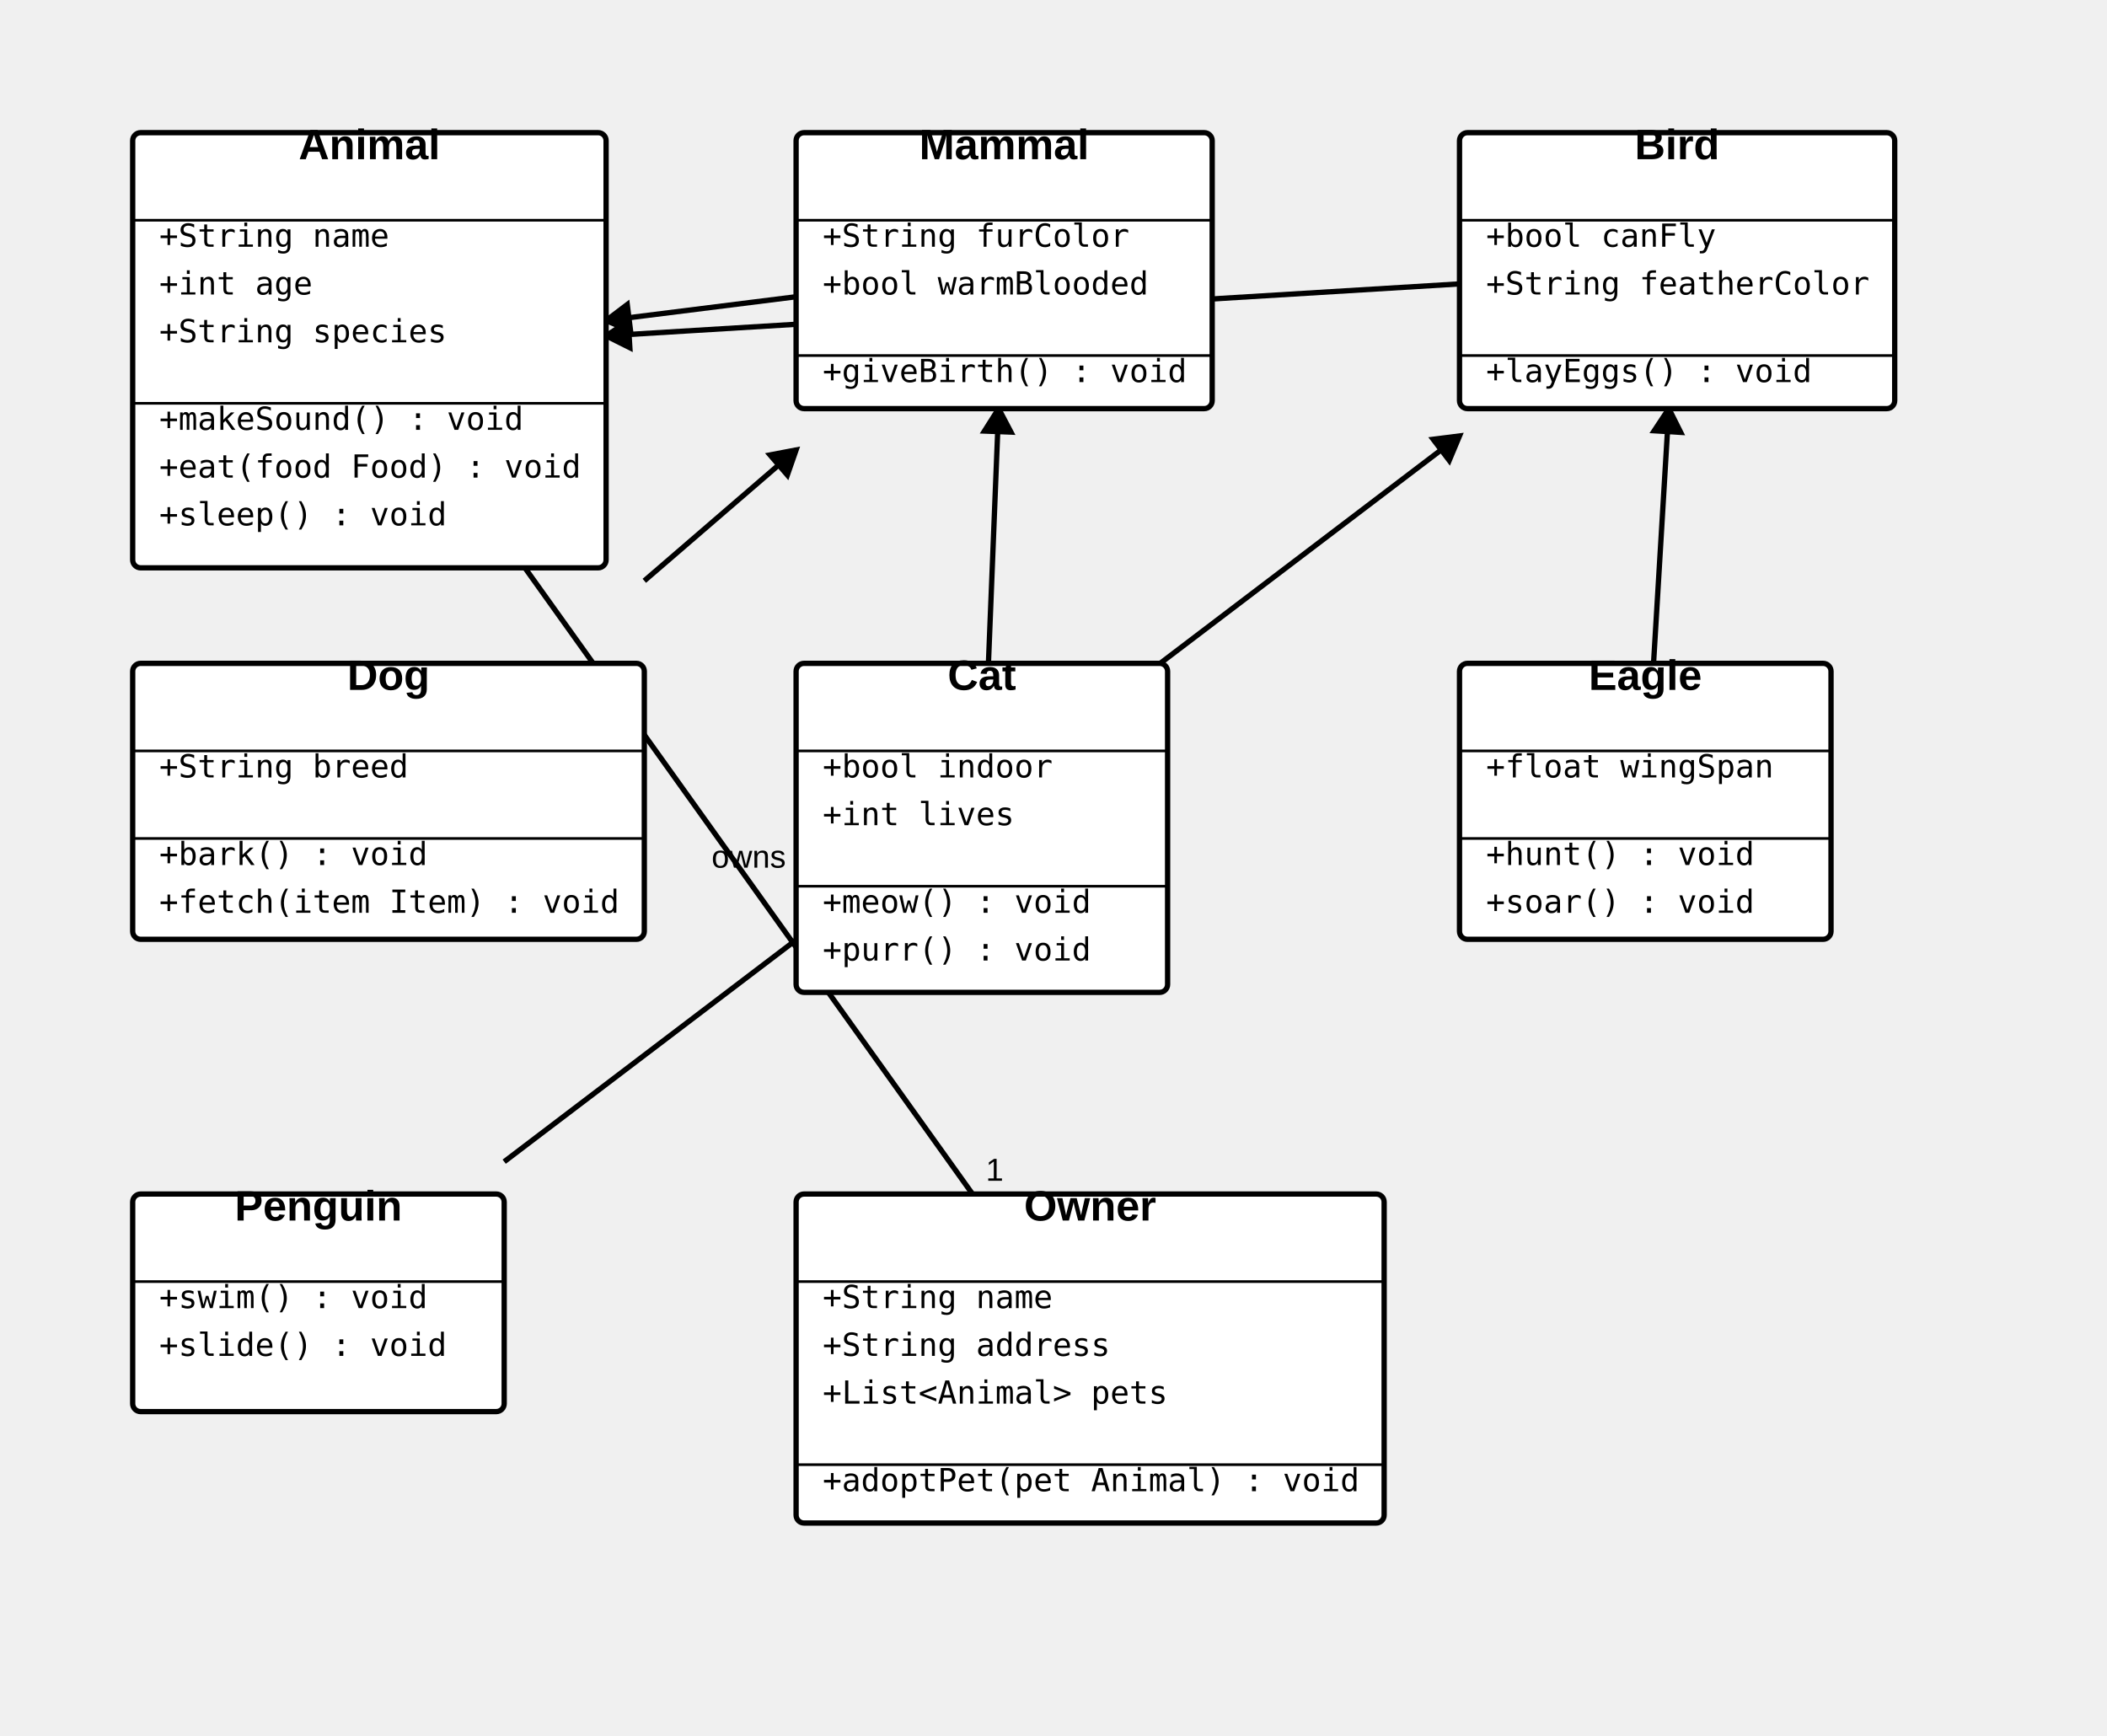
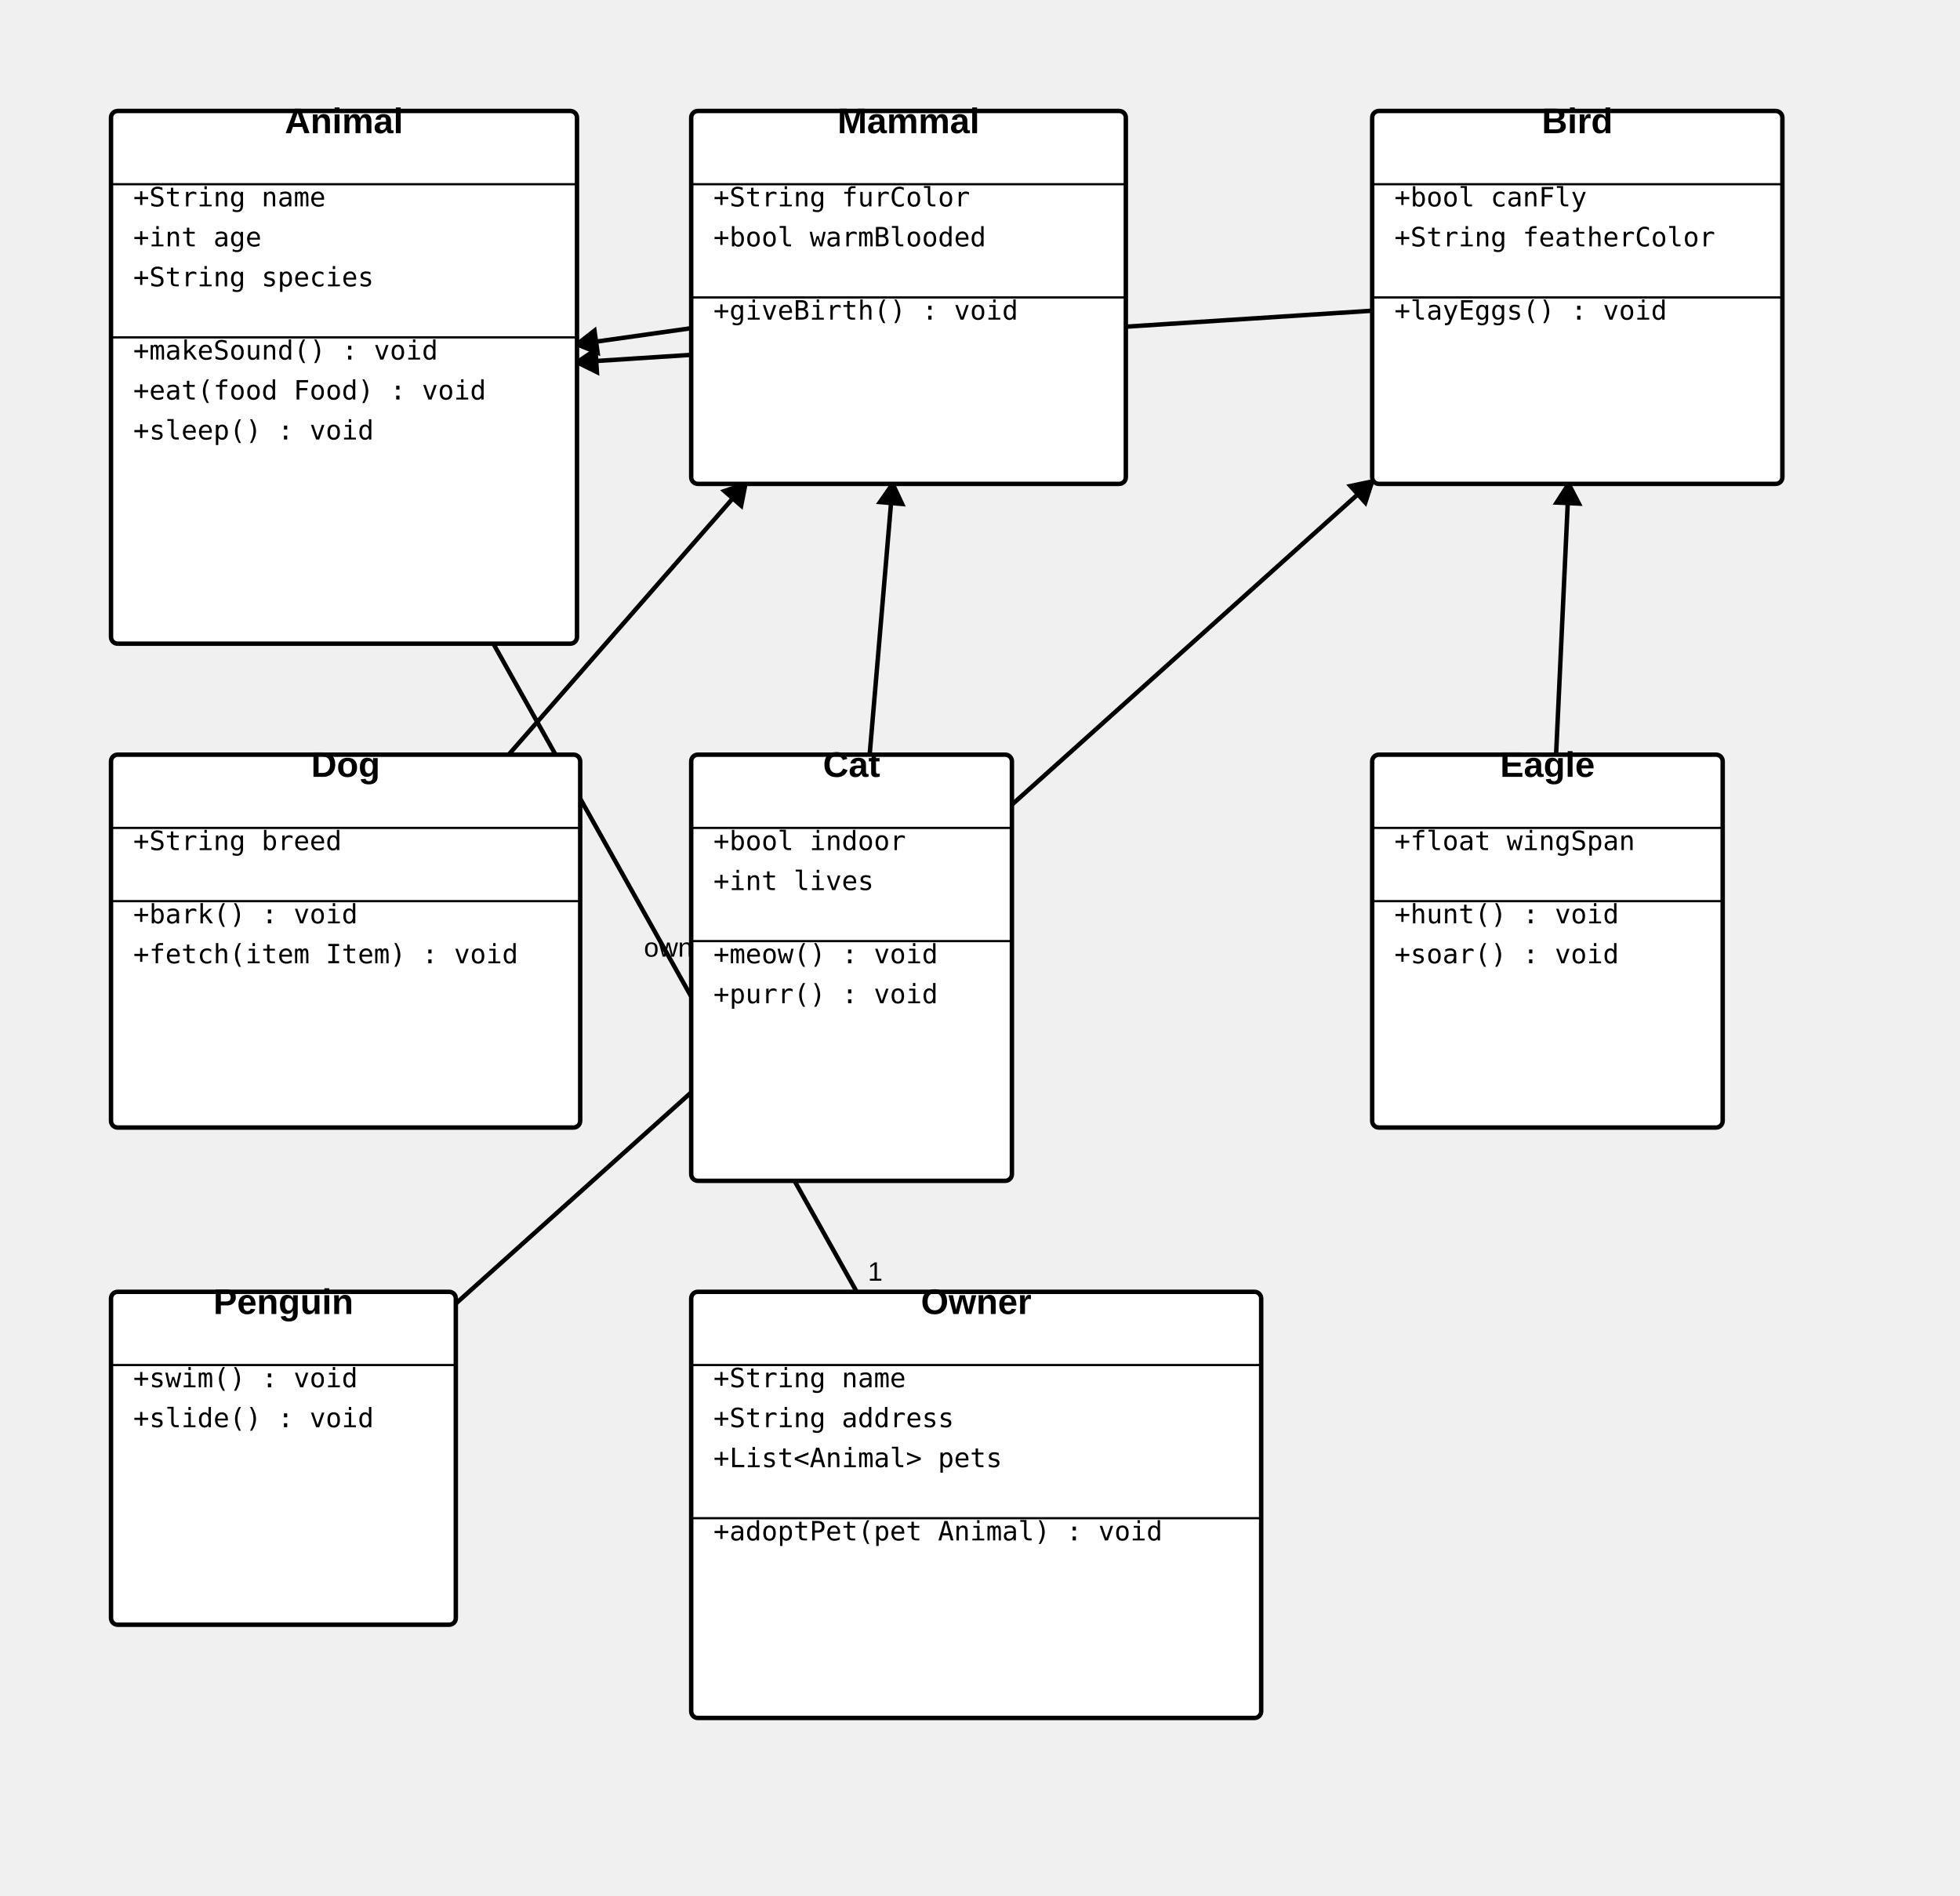
- <svg xmlns="http://www.w3.org/2000/svg" width="794.0" height="654.0" viewBox="0 0 794.0 654" version="1.2" baseProfile="tiny">
+ <svg xmlns="http://www.w3.org/2000/svg" width="882.816" height="854.0" viewBox="0 0 882.816 854.0" version="1.2" baseProfile="tiny">
  <g id="defs" />
  <g id="rel-Mammal_to_Animal">
-     <line stroke="#000000" stroke-width="2" x1="300.0" y1="111.833" x2="228.4" y2="120.813" />
-     <polygon fill="#000000" stroke="#000000" stroke-width="2" points="228.4,120.813 237.615,124.696 236.371,114.774" />
+     <line stroke="#000000" stroke-width="2" x1="311.328" y1="147.859" x2="259.888" y2="155.142" />
+     <polygon fill="#000000" stroke="#000000" stroke-width="2" points="259.888,155.142 269.164,158.878 267.762,148.977" />
  </g>
  <g id="rel-Bird_to_Animal">
-     <line stroke="#000000" stroke-width="2" x1="550.0" y1="106.992" x2="228.4" y2="126.57" />
-     <polygon fill="#000000" stroke="#000000" stroke-width="2" points="228.4,126.57 237.348,131.034 236.74,121.053" />
+     <line stroke="#000000" stroke-width="2" x1="618.056" y1="139.987" x2="259.888" y2="163.199" />
+     <polygon fill="#000000" stroke="#000000" stroke-width="2" points="259.888,163.199 268.853,167.628 268.207,157.649" />
  </g>
  <g id="rel-Dog_to_Mammal">
-     <line stroke="#000000" stroke-width="2" x1="242.8" y1="218.897" x2="300.0" y2="169.586" />
-     <polygon fill="#000000" stroke="#000000" stroke-width="2" points="300,169.586 290.176,171.454 296.705,179.028" />
+     <line stroke="#000000" stroke-width="2" x1="229.105" y1="340.0" x2="335.771" y2="218.0" />
+     <polygon fill="#000000" stroke="#000000" stroke-width="2" points="335.771,218 326.306,221.229 333.834,227.811" />
  </g>
  <g id="rel-Cat_to_Mammal">
-     <line stroke="#000000" stroke-width="2" x1="372.48" y1="250.0" x2="376.32" y2="154.0" />
-     <polygon fill="#000000" stroke="#000000" stroke-width="2" points="376.32,154 370.978,162.453 380.97,162.853" />
+     <line stroke="#000000" stroke-width="2" x1="391.712" y1="340.0" x2="402.076" y2="218.0" />
+     <polygon fill="#000000" stroke="#000000" stroke-width="2" points="402.076,218 396.361,226.206 406.325,227.052" />
  </g>
  <g id="rel-Eagle_to_Bird">
-     <line stroke="#000000" stroke-width="2" x1="623.12" y1="250.0" x2="628.88" y2="154.0" />
-     <polygon fill="#000000" stroke="#000000" stroke-width="2" points="628.88,154 623.37,162.345 633.352,162.944" />
+     <line stroke="#000000" stroke-width="2" x1="700.886" y1="340.0" x2="706.542" y2="218.0" />
+     <polygon fill="#000000" stroke="#000000" stroke-width="2" points="706.542,218 701.146,226.419 711.135,226.883" />
  </g>
  <g id="rel-Penguin_to_Bird">
-     <line stroke="#000000" stroke-width="2" x1="190.0" y1="437.816" x2="550.0" y2="164.301" />
-     <polygon fill="#000000" stroke="#000000" stroke-width="2" points="550,164.301 540.079,165.559 546.129,173.521" />
+     <line stroke="#000000" stroke-width="2" x1="205.304" y1="587.314" x2="618.056" y2="216.903" />
+     <polygon fill="#000000" stroke="#000000" stroke-width="2" points="618.056,216.903 608.271,218.966 614.95,226.409" />
  </g>
  <g id="rel-Owner_to_Animal">
-     <line stroke="#000000" stroke-width="2" x1="366.486" y1="450.0" x2="197.808" y2="214.0" />
-     <text fill="#000000" x="282.147" y="327.0" text-anchor="middle" font-family="Arial, sans-serif" font-size="12">owns</text>
-     <text fill="#000000" x="371.486" y="445.0" font-family="Arial, sans-serif" font-size="12">1</text>
-     <text fill="#000000" x="192.808" y="209.0" text-anchor="end" font-family="Arial, sans-serif" font-size="12">*</text>
+     <line stroke="#000000" stroke-width="2" x1="385.881" y1="582.0" x2="222.207" y2="290.0" />
+     <text fill="#000000" x="304.044" y="431.0" text-anchor="middle" font-family="Arial, sans-serif" font-size="12">owns</text>
+     <text fill="#000000" x="390.881" y="577.0" font-family="Arial, sans-serif" font-size="12">1</text>
+     <text fill="#000000" x="217.207" y="285.0" text-anchor="end" font-family="Arial, sans-serif" font-size="12">*</text>
  </g>
  <g id="class-Animal">
-     <rect fill="#ffffff" stroke="#000000" stroke-width="2" x="50.0" y="50.0" width="178.4" height="164.0" rx="3.0" ry="3.0" />
-     <text fill="#000000" x="139.2" y="60.0" text-anchor="middle" font-family="Arial, sans-serif" font-size="16" font-weight="bold">Animal</text>
-     <line stroke="#000000" stroke-width="1" x1="50.0" y1="83.0" x2="228.4" y2="83.0" />
+     <rect fill="#ffffff" stroke="#000000" stroke-width="2" x="50.0" y="50.0" width="209.888" height="240.0" rx="3.0" ry="3.0" />
+     <text fill="#000000" x="154.944" y="60.0" text-anchor="middle" font-family="Arial, sans-serif" font-size="16" font-weight="bold">Animal</text>
+     <line stroke="#000000" stroke-width="1" x1="50.0" y1="83.0" x2="259.888" y2="83.0" />
    <text fill="#000000" x="60.0" y="93.0" font-family="monospace" font-size="12">+String name</text>
    <text fill="#000000" x="60.0" y="111.0" font-family="monospace" font-size="12">+int age</text>
    <text fill="#000000" x="60.0" y="129.0" font-family="monospace" font-size="12">+String species</text>
-     <line stroke="#000000" stroke-width="1" x1="50.0" y1="152.0" x2="228.4" y2="152.0" />
+     <line stroke="#000000" stroke-width="1" x1="50.0" y1="152.0" x2="259.888" y2="152.0" />
    <text fill="#000000" x="60.0" y="162.0" font-family="monospace" font-size="12">+makeSound() : void</text>
    <text fill="#000000" x="60.0" y="180.0" font-family="monospace" font-size="12">+eat(food Food) : void</text>
    <text fill="#000000" x="60.0" y="198.0" font-family="monospace" font-size="12">+sleep() : void</text>
  </g>
  <g id="class-Mammal">
-     <rect fill="#ffffff" stroke="#000000" stroke-width="2" x="300.0" y="50.0" width="156.8" height="104.0" rx="3.0" ry="3.0" />
-     <text fill="#000000" x="378.4" y="60.0" text-anchor="middle" font-family="Arial, sans-serif" font-size="16" font-weight="bold">Mammal</text>
-     <line stroke="#000000" stroke-width="1" x1="300.0" y1="83.0" x2="456.8" y2="83.0" />
-     <text fill="#000000" x="310.0" y="93.0" font-family="monospace" font-size="12">+String furColor</text>
-     <text fill="#000000" x="310.0" y="111.0" font-family="monospace" font-size="12">+bool warmBlooded</text>
-     <line stroke="#000000" stroke-width="1" x1="300.0" y1="134.0" x2="456.8" y2="134.0" />
-     <text fill="#000000" x="310.0" y="144.0" font-family="monospace" font-size="12">+giveBirth() : void</text>
+     <rect fill="#ffffff" stroke="#000000" stroke-width="2" x="311.328" y="50.0" width="195.768" height="168.0" rx="3.0" ry="3.0" />
+     <text fill="#000000" x="409.212" y="60.0" text-anchor="middle" font-family="Arial, sans-serif" font-size="16" font-weight="bold">Mammal</text>
+     <line stroke="#000000" stroke-width="1" x1="311.328" y1="83.0" x2="507.096" y2="83.0" />
+     <text fill="#000000" x="321.328" y="93.0" font-family="monospace" font-size="12">+String furColor</text>
+     <text fill="#000000" x="321.328" y="111.0" font-family="monospace" font-size="12">+bool warmBlooded</text>
+     <line stroke="#000000" stroke-width="1" x1="311.328" y1="134.0" x2="507.096" y2="134.0" />
+     <text fill="#000000" x="321.328" y="144.0" font-family="monospace" font-size="12">+giveBirth() : void</text>
  </g>
  <g id="class-Bird">
-     <rect fill="#ffffff" stroke="#000000" stroke-width="2" x="550.0" y="50.0" width="164.0" height="104.0" rx="3.0" ry="3.0" />
-     <text fill="#000000" x="632.0" y="60.0" text-anchor="middle" font-family="Arial, sans-serif" font-size="16" font-weight="bold">Bird</text>
-     <line stroke="#000000" stroke-width="1" x1="550.0" y1="83.0" x2="714.0" y2="83.0" />
-     <text fill="#000000" x="560.0" y="93.0" font-family="monospace" font-size="12">+bool canFly</text>
-     <text fill="#000000" x="560.0" y="111.0" font-family="monospace" font-size="12">+String featherColor</text>
-     <line stroke="#000000" stroke-width="1" x1="550.0" y1="134.0" x2="714.0" y2="134.0" />
-     <text fill="#000000" x="560.0" y="144.0" font-family="monospace" font-size="12">+layEggs() : void</text>
+     <rect fill="#ffffff" stroke="#000000" stroke-width="2" x="618.056" y="50.0" width="184.76" height="168.0" rx="3.0" ry="3.0" />
+     <text fill="#000000" x="710.436" y="60.0" text-anchor="middle" font-family="Arial, sans-serif" font-size="16" font-weight="bold">Bird</text>
+     <line stroke="#000000" stroke-width="1" x1="618.056" y1="83.0" x2="802.816" y2="83.0" />
+     <text fill="#000000" x="628.056" y="93.0" font-family="monospace" font-size="12">+bool canFly</text>
+     <text fill="#000000" x="628.056" y="111.0" font-family="monospace" font-size="12">+String featherColor</text>
+     <line stroke="#000000" stroke-width="1" x1="618.056" y1="134.0" x2="802.816" y2="134.0" />
+     <text fill="#000000" x="628.056" y="144.0" font-family="monospace" font-size="12">+layEggs() : void</text>
  </g>
  <g id="class-Dog">
-     <rect fill="#ffffff" stroke="#000000" stroke-width="2" x="50.0" y="250.0" width="192.8" height="104.0" rx="3.0" ry="3.0" />
-     <text fill="#000000" x="146.4" y="260.0" text-anchor="middle" font-family="Arial, sans-serif" font-size="16" font-weight="bold">Dog</text>
-     <line stroke="#000000" stroke-width="1" x1="50.0" y1="283.0" x2="242.8" y2="283.0" />
-     <text fill="#000000" x="60.0" y="293.0" font-family="monospace" font-size="12">+String breed</text>
-     <line stroke="#000000" stroke-width="1" x1="50.0" y1="316.0" x2="242.8" y2="316.0" />
-     <text fill="#000000" x="60.0" y="326.0" font-family="monospace" font-size="12">+bark() : void</text>
-     <text fill="#000000" x="60.0" y="344.0" font-family="monospace" font-size="12">+fetch(item Item) : void</text>
+     <rect fill="#ffffff" stroke="#000000" stroke-width="2" x="50.0" y="340.0" width="211.328" height="168.0" rx="3.0" ry="3.0" />
+     <text fill="#000000" x="155.664" y="350.0" text-anchor="middle" font-family="Arial, sans-serif" font-size="16" font-weight="bold">Dog</text>
+     <line stroke="#000000" stroke-width="1" x1="50.0" y1="373.0" x2="261.328" y2="373.0" />
+     <text fill="#000000" x="60.0" y="383.0" font-family="monospace" font-size="12">+String breed</text>
+     <line stroke="#000000" stroke-width="1" x1="50.0" y1="406.0" x2="261.328" y2="406.0" />
+     <text fill="#000000" x="60.0" y="416.0" font-family="monospace" font-size="12">+bark() : void</text>
+     <text fill="#000000" x="60.0" y="434.0" font-family="monospace" font-size="12">+fetch(item Item) : void</text>
  </g>
  <g id="class-Cat">
-     <rect fill="#ffffff" stroke="#000000" stroke-width="2" x="300.0" y="250.0" width="140.0" height="124.0" rx="3.0" ry="3.0" />
-     <text fill="#000000" x="370.0" y="260.0" text-anchor="middle" font-family="Arial, sans-serif" font-size="16" font-weight="bold">Cat</text>
-     <line stroke="#000000" stroke-width="1" x1="300.0" y1="283.0" x2="440.0" y2="283.0" />
-     <text fill="#000000" x="310.0" y="293.0" font-family="monospace" font-size="12">+bool indoor</text>
-     <text fill="#000000" x="310.0" y="311.0" font-family="monospace" font-size="12">+int lives</text>
-     <line stroke="#000000" stroke-width="1" x1="300.0" y1="334.0" x2="440.0" y2="334.0" />
-     <text fill="#000000" x="310.0" y="344.0" font-family="monospace" font-size="12">+meow() : void</text>
-     <text fill="#000000" x="310.0" y="362.0" font-family="monospace" font-size="12">+purr() : void</text>
+     <rect fill="#ffffff" stroke="#000000" stroke-width="2" x="311.328" y="340.0" width="144.456" height="192.0" rx="3.0" ry="3.0" />
+     <text fill="#000000" x="383.556" y="350.0" text-anchor="middle" font-family="Arial, sans-serif" font-size="16" font-weight="bold">Cat</text>
+     <line stroke="#000000" stroke-width="1" x1="311.328" y1="373.0" x2="455.784" y2="373.0" />
+     <text fill="#000000" x="321.328" y="383.0" font-family="monospace" font-size="12">+bool indoor</text>
+     <text fill="#000000" x="321.328" y="401.0" font-family="monospace" font-size="12">+int lives</text>
+     <line stroke="#000000" stroke-width="1" x1="311.328" y1="424.0" x2="455.784" y2="424.0" />
+     <text fill="#000000" x="321.328" y="434.0" font-family="monospace" font-size="12">+meow() : void</text>
+     <text fill="#000000" x="321.328" y="452.0" font-family="monospace" font-size="12">+purr() : void</text>
  </g>
  <g id="class-Eagle">
-     <rect fill="#ffffff" stroke="#000000" stroke-width="2" x="550.0" y="250.0" width="140.0" height="104.0" rx="3.0" ry="3.0" />
-     <text fill="#000000" x="620.0" y="260.0" text-anchor="middle" font-family="Arial, sans-serif" font-size="16" font-weight="bold">Eagle</text>
-     <line stroke="#000000" stroke-width="1" x1="550.0" y1="283.0" x2="690.0" y2="283.0" />
-     <text fill="#000000" x="560.0" y="293.0" font-family="monospace" font-size="12">+float wingSpan</text>
-     <line stroke="#000000" stroke-width="1" x1="550.0" y1="316.0" x2="690.0" y2="316.0" />
-     <text fill="#000000" x="560.0" y="326.0" font-family="monospace" font-size="12">+hunt() : void</text>
-     <text fill="#000000" x="560.0" y="344.0" font-family="monospace" font-size="12">+soar() : void</text>
+     <rect fill="#ffffff" stroke="#000000" stroke-width="2" x="618.056" y="340.0" width="157.872" height="168.0" rx="3.0" ry="3.0" />
+     <text fill="#000000" x="696.992" y="350.0" text-anchor="middle" font-family="Arial, sans-serif" font-size="16" font-weight="bold">Eagle</text>
+     <line stroke="#000000" stroke-width="1" x1="618.056" y1="373.0" x2="775.928" y2="373.0" />
+     <text fill="#000000" x="628.056" y="383.0" font-family="monospace" font-size="12">+float wingSpan</text>
+     <line stroke="#000000" stroke-width="1" x1="618.056" y1="406.0" x2="775.928" y2="406.0" />
+     <text fill="#000000" x="628.056" y="416.0" font-family="monospace" font-size="12">+hunt() : void</text>
+     <text fill="#000000" x="628.056" y="434.0" font-family="monospace" font-size="12">+soar() : void</text>
  </g>
  <g id="class-Penguin">
-     <rect fill="#ffffff" stroke="#000000" stroke-width="2" x="50.0" y="450.0" width="140.0" height="82.0" rx="3.0" ry="3.0" />
-     <text fill="#000000" x="120.0" y="460.0" text-anchor="middle" font-family="Arial, sans-serif" font-size="16" font-weight="bold">Penguin</text>
-     <line stroke="#000000" stroke-width="1" x1="50.0" y1="483.0" x2="190.0" y2="483.0" />
-     <text fill="#000000" x="60.0" y="493.0" font-family="monospace" font-size="12">+swim() : void</text>
-     <text fill="#000000" x="60.0" y="511.0" font-family="monospace" font-size="12">+slide() : void</text>
+     <rect fill="#ffffff" stroke="#000000" stroke-width="2" x="50.0" y="582.0" width="155.304" height="150.0" rx="3.0" ry="3.0" />
+     <text fill="#000000" x="127.652" y="592.0" text-anchor="middle" font-family="Arial, sans-serif" font-size="16" font-weight="bold">Penguin</text>
+     <line stroke="#000000" stroke-width="1" x1="50.0" y1="615.0" x2="205.304" y2="615.0" />
+     <text fill="#000000" x="60.0" y="625.0" font-family="monospace" font-size="12">+swim() : void</text>
+     <text fill="#000000" x="60.0" y="643.0" font-family="monospace" font-size="12">+slide() : void</text>
  </g>
  <g id="class-Owner">
-     <rect fill="#ffffff" stroke="#000000" stroke-width="2" x="300.0" y="450.0" width="221.6" height="124.0" rx="3.0" ry="3.0" />
-     <text fill="#000000" x="410.8" y="460.0" text-anchor="middle" font-family="Arial, sans-serif" font-size="16" font-weight="bold">Owner</text>
-     <line stroke="#000000" stroke-width="1" x1="300.0" y1="483.0" x2="521.6" y2="483.0" />
-     <text fill="#000000" x="310.0" y="493.0" font-family="monospace" font-size="12">+String name</text>
-     <text fill="#000000" x="310.0" y="511.0" font-family="monospace" font-size="12">+String address</text>
-     <text fill="#000000" x="310.0" y="529.0" font-family="monospace" font-size="12">+List&lt;Animal&gt; pets</text>
-     <line stroke="#000000" stroke-width="1" x1="300.0" y1="552.0" x2="521.6" y2="552.0" />
-     <text fill="#000000" x="310.0" y="562.0" font-family="monospace" font-size="12">+adoptPet(pet Animal) : void</text>
+     <rect fill="#ffffff" stroke="#000000" stroke-width="2" x="311.328" y="582.0" width="256.728" height="192.0" rx="3.0" ry="3.0" />
+     <text fill="#000000" x="439.692" y="592.0" text-anchor="middle" font-family="Arial, sans-serif" font-size="16" font-weight="bold">Owner</text>
+     <line stroke="#000000" stroke-width="1" x1="311.328" y1="615.0" x2="568.056" y2="615.0" />
+     <text fill="#000000" x="321.328" y="625.0" font-family="monospace" font-size="12">+String name</text>
+     <text fill="#000000" x="321.328" y="643.0" font-family="monospace" font-size="12">+String address</text>
+     <text fill="#000000" x="321.328" y="661.0" font-family="monospace" font-size="12">+List&lt;Animal&gt; pets</text>
+     <line stroke="#000000" stroke-width="1" x1="311.328" y1="684.0" x2="568.056" y2="684.0" />
+     <text fill="#000000" x="321.328" y="694.0" font-family="monospace" font-size="12">+adoptPet(pet Animal) : void</text>
  </g>
</svg>
